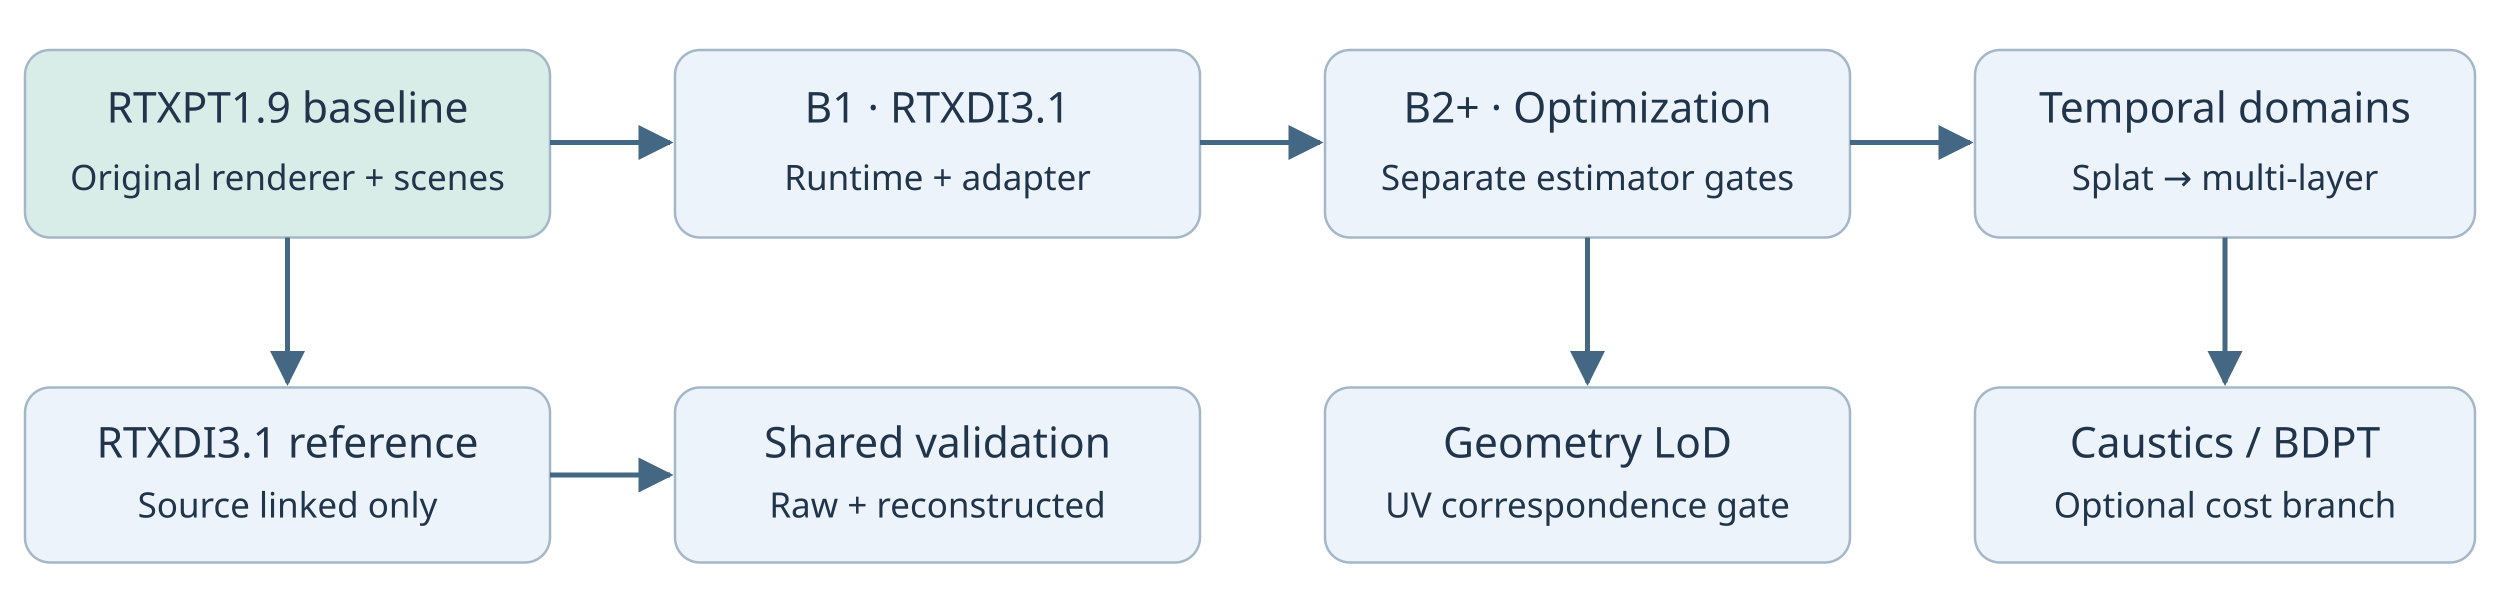
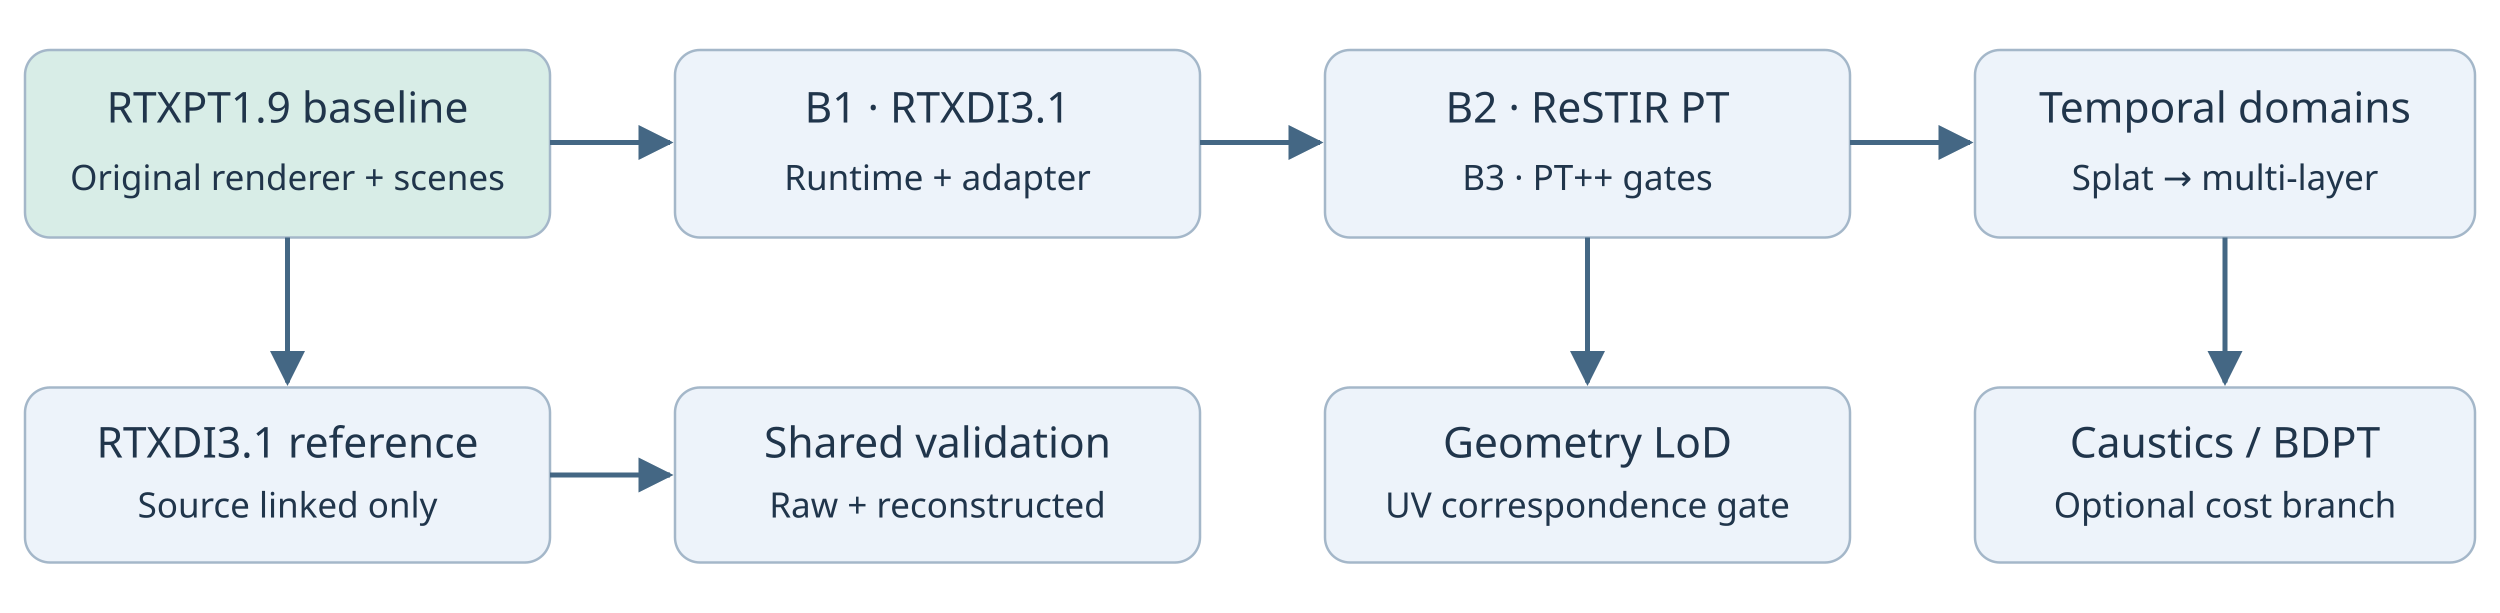
<svg xmlns="http://www.w3.org/2000/svg" viewBox="0 0 1000 245" role="img" aria-labelledby="title desc">
  <defs>
    <marker id="a" viewBox="0 0 10 10" refX="9" refY="5" markerWidth="7" markerHeight="7" orient="auto-start-reverse">
      <path d="M0 0L10 5L0 10z" fill="#446784" />
    </marker>
  </defs>
  <g font-family="system-ui" font-size="17" text-anchor="middle" fill="#20354b" stroke="#a4b7c9">
    <rect x="10" y="20" width="210" height="75" rx="10" fill="#d8ede7" />
    <rect x="270" y="20" width="210" height="75" rx="10" fill="#edf3fa" />
    <rect x="530" y="20" width="210" height="75" rx="10" fill="#edf3fa" />
    <rect x="790" y="20" width="200" height="75" rx="10" fill="#edf3fa" />
    <rect x="10" y="155" width="210" height="70" rx="10" fill="#edf3fa" />
    <rect x="270" y="155" width="210" height="70" rx="10" fill="#edf3fa" />
    <rect x="530" y="155" width="210" height="70" rx="10" fill="#edf3fa" />
    <rect x="790" y="155" width="200" height="70" rx="10" fill="#edf3fa" />
  </g>
  <g font-family="system-ui" font-size="17" text-anchor="middle" fill="#20354b">
    <text x="115" y="49">RTXPT1.9 baseline</text>
    <text x="115" y="76" font-size="14">Original renderer + scenes</text>
    <text x="375" y="49">B1 · RTXDI3.1</text>
    <text x="375" y="76" font-size="14">Runtime + adapter</text>
-     <text x="635" y="49">B2+ · Optimization</text>
-     <text x="635" y="76" font-size="14">Separate estimator gates</text>
+     <text x="635" y="49">B2 · ReSTIR PT</text>
+     <text x="635" y="76" font-size="14">B3 · PT++ gates</text>
    <text x="890" y="49">Temporal domains</text>
    <text x="890" y="76" font-size="14">Splat → multi-layer</text>
    <text x="115" y="183">RTXDI3.1 reference</text>
    <text x="115" y="207" font-size="14">Source linked only</text>
    <text x="375" y="183">Shared validation</text>
    <text x="375" y="207" font-size="14">Raw + reconstructed</text>
    <text x="635" y="183">Geometry LoD</text>
    <text x="635" y="207" font-size="14">UV correspondence gate</text>
    <text x="890" y="183">Caustics / BDPT</text>
    <text x="890" y="207" font-size="14">Optional cost branch</text>
  </g>
  <g fill="none" stroke="#446784" stroke-width="2" marker-end="url(#a)">
    <path d="M220 57H268" />
    <path d="M480 57H528" />
    <path d="M740 57H788" />
    <path d="M115 95V153" />
    <path d="M220 190H268" />
    <path d="M635 95V153" />
    <path d="M890 95V153" />
  </g>
</svg>
